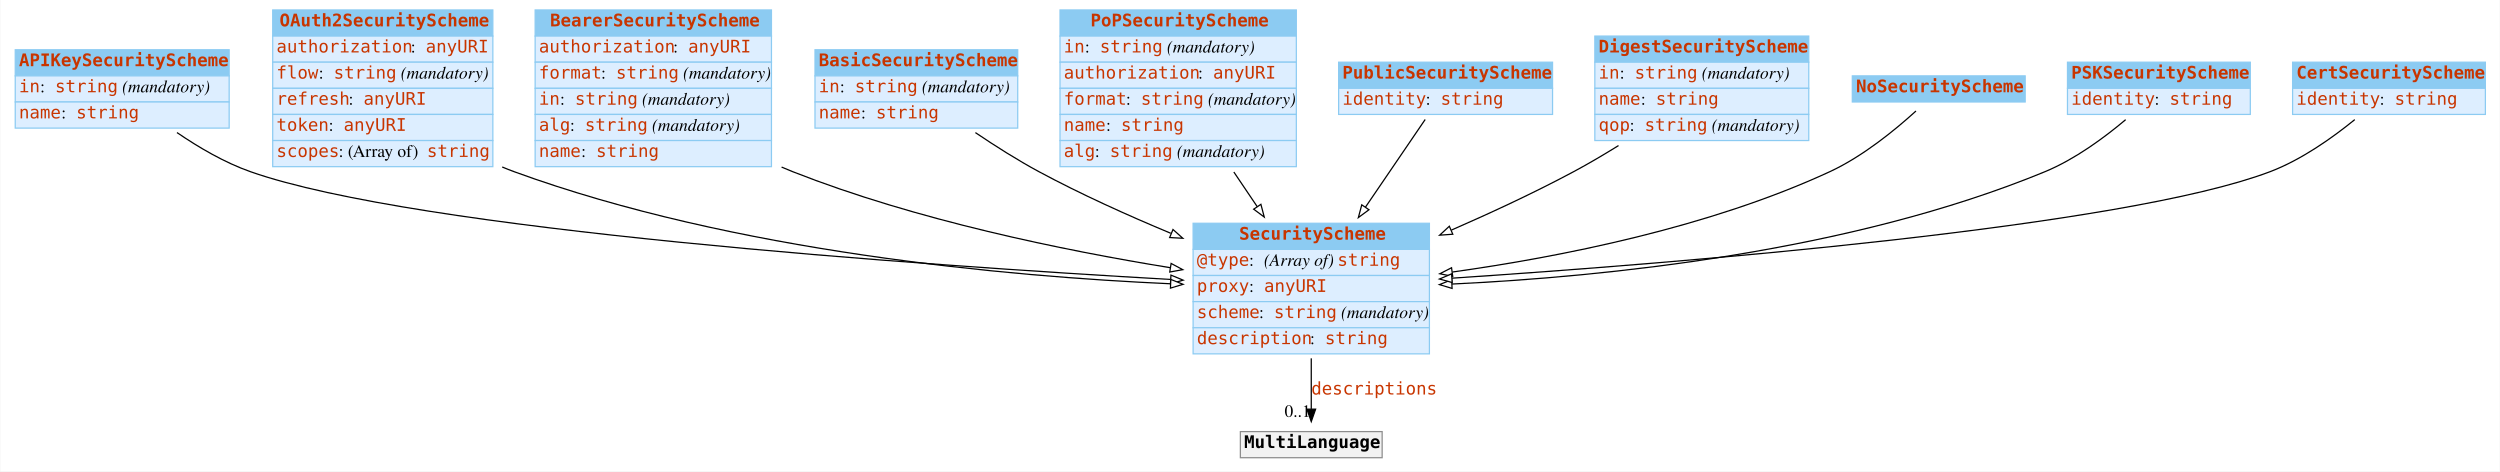
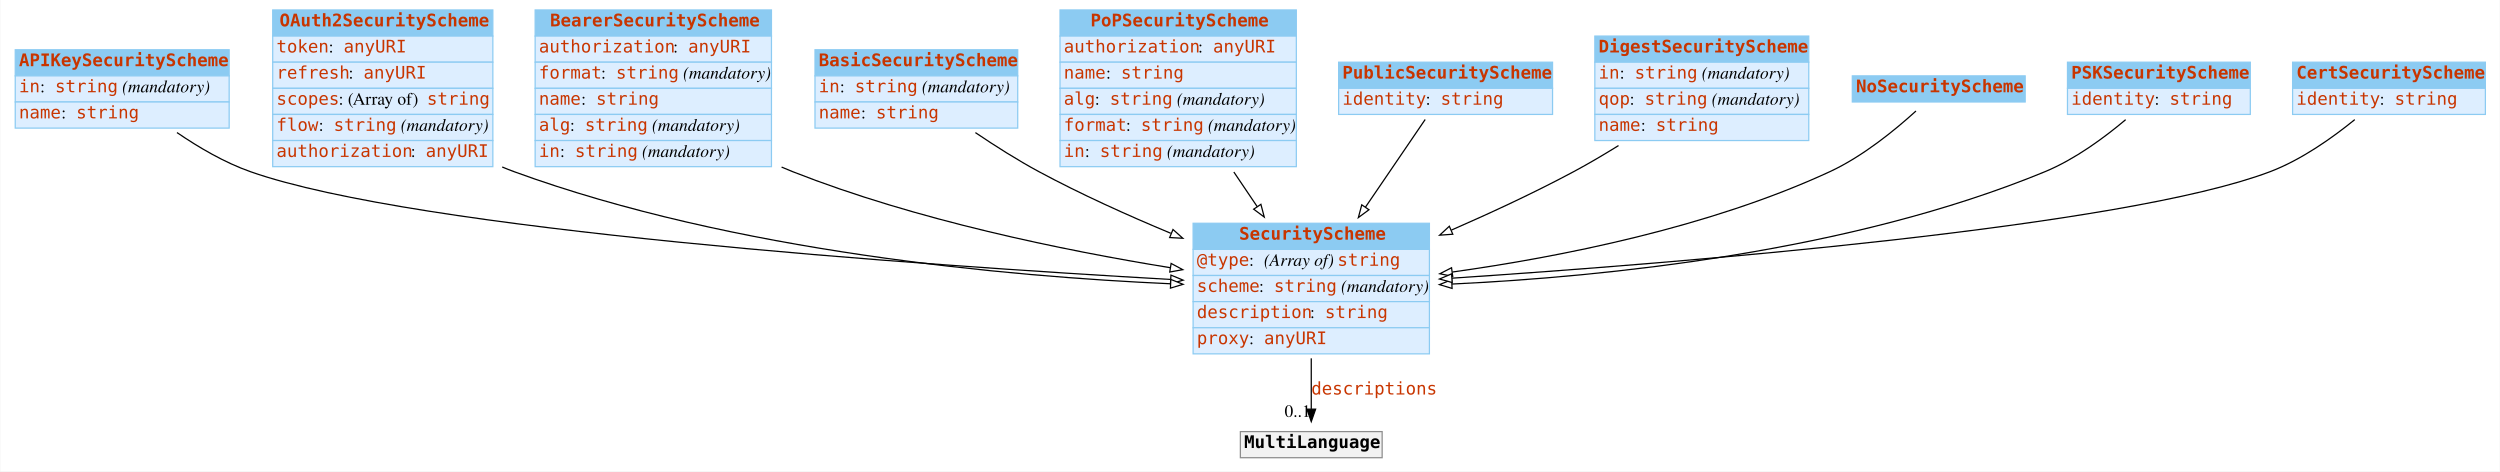
<svg xmlns="http://www.w3.org/2000/svg" width="2010pt" height="379pt" viewBox="0.00 0.00 2009.50 379.00">
  <g id="graph0" class="graph" transform="scale(1 1) rotate(0) translate(4 375)">
    <polygon fill="white" stroke="none" points="-4,4 -4,-375 2005.5,-375 2005.5,4 -4,4" />
    <g id="node1" class="node">
      <polygon fill="#8ccbf2" stroke="none" points="8,-314 8,-335 180,-335 180,-314 8,-314" />
      <polygon fill="none" stroke="#8ccbf2" points="8,-314 8,-335 180,-335 180,-314 8,-314" />
      <text text-anchor="start" x="11" y="-321.8" font-family="mono" font-weight="bold" font-size="14.00" fill="#c83500">APIKeySecurityScheme</text>
      <polygon fill="#ddeeff" stroke="none" points="8,-293 8,-314 180,-314 180,-293 8,-293" />
      <polygon fill="none" stroke="#8ccbf2" points="8,-293 8,-314 180,-314 180,-293 8,-293" />
      <text text-anchor="start" x="11" y="-300.8" font-family="mono" font-size="14.00" fill="#c83500">in</text>
      <text text-anchor="start" x="28" y="-300.8" font-family="Times,serif" font-size="14.00"> : </text>
      <text text-anchor="start" x="40" y="-300.8" font-family="mono" font-size="14.00" fill="#c83500">string</text>
      <text text-anchor="start" x="90" y="-300.8" font-family="Times,serif" font-size="14.00"> </text>
      <text text-anchor="start" x="94" y="-300.8" font-family="Times,serif" font-style="italic" font-size="14.00">(mandatory)</text>
      <polygon fill="#ddeeff" stroke="none" points="8,-272 8,-293 180,-293 180,-272 8,-272" />
      <polygon fill="none" stroke="#8ccbf2" points="8,-272 8,-293 180,-293 180,-272 8,-272" />
      <text text-anchor="start" x="11" y="-279.8" font-family="mono" font-size="14.00" fill="#c83500">name</text>
      <text text-anchor="start" x="45" y="-279.8" font-family="Times,serif" font-size="14.00"> : </text>
      <text text-anchor="start" x="57" y="-279.8" font-family="mono" font-size="14.00" fill="#c83500">string</text>
    </g>
    <g id="node3" class="node">
      <polygon fill="#8ccbf2" stroke="none" points="955,-174.5 955,-195.5 1145,-195.5 1145,-174.5 955,-174.5" />
      <polygon fill="none" stroke="#8ccbf2" points="955,-174.5 955,-195.5 1145,-195.5 1145,-174.5 955,-174.5" />
      <text text-anchor="start" x="992" y="-182.3" font-family="mono" font-weight="bold" font-size="14.00" fill="#c83500">SecurityScheme</text>
      <polygon fill="#ddeeff" stroke="none" points="955,-153.5 955,-174.5 1145,-174.5 1145,-153.5 955,-153.5" />
      <polygon fill="none" stroke="#8ccbf2" points="955,-153.5 955,-174.5 1145,-174.5 1145,-153.5 955,-153.5" />
      <text text-anchor="start" x="958" y="-161.3" font-family="mono" font-size="14.00" fill="#c83500">@type</text>
      <text text-anchor="start" x="1000" y="-161.3" font-family="Times,serif" font-size="14.00"> : </text>
      <text text-anchor="start" x="1012" y="-161.3" font-family="Times,serif" font-style="italic" font-size="14.00">(Array of) </text>
      <text text-anchor="start" x="1071" y="-161.3" font-family="mono" font-size="14.00" fill="#c83500">string</text>
      <polygon fill="#ddeeff" stroke="none" points="955,-132.5 955,-153.5 1145,-153.5 1145,-132.5 955,-132.5" />
      <polygon fill="none" stroke="#8ccbf2" points="955,-132.5 955,-153.5 1145,-153.5 1145,-132.5 955,-132.5" />
-       <text text-anchor="start" x="958" y="-140.3" font-family="mono" font-size="14.00" fill="#c83500">proxy</text>
-       <text text-anchor="start" x="1000" y="-140.3" font-family="Times,serif" font-size="14.00"> : </text>
-       <text text-anchor="start" x="1012" y="-140.3" font-family="mono" font-size="14.00" fill="#c83500">anyURI</text>
+       <text text-anchor="start" x="958" y="-140.3" font-family="mono" font-size="14.00" fill="#c83500">scheme</text>
+       <text text-anchor="start" x="1008" y="-140.3" font-family="Times,serif" font-size="14.00"> : </text>
+       <text text-anchor="start" x="1020" y="-140.3" font-family="mono" font-size="14.00" fill="#c83500">string</text>
+       <text text-anchor="start" x="1070" y="-140.3" font-family="Times,serif" font-size="14.00"> </text>
+       <text text-anchor="start" x="1074" y="-140.3" font-family="Times,serif" font-style="italic" font-size="14.00">(mandatory)</text>
      <polygon fill="#ddeeff" stroke="none" points="955,-111.5 955,-132.5 1145,-132.5 1145,-111.5 955,-111.5" />
      <polygon fill="none" stroke="#8ccbf2" points="955,-111.5 955,-132.5 1145,-132.5 1145,-111.5 955,-111.5" />
-       <text text-anchor="start" x="958" y="-119.3" font-family="mono" font-size="14.00" fill="#c83500">scheme</text>
-       <text text-anchor="start" x="1008" y="-119.3" font-family="Times,serif" font-size="14.00"> : </text>
-       <text text-anchor="start" x="1020" y="-119.3" font-family="mono" font-size="14.00" fill="#c83500">string</text>
-       <text text-anchor="start" x="1070" y="-119.3" font-family="Times,serif" font-size="14.00"> </text>
-       <text text-anchor="start" x="1074" y="-119.3" font-family="Times,serif" font-style="italic" font-size="14.00">(mandatory)</text>
+       <text text-anchor="start" x="958" y="-119.3" font-family="mono" font-size="14.00" fill="#c83500">description</text>
+       <text text-anchor="start" x="1049" y="-119.3" font-family="Times,serif" font-size="14.00"> : </text>
+       <text text-anchor="start" x="1061" y="-119.3" font-family="mono" font-size="14.00" fill="#c83500">string</text>
      <polygon fill="#ddeeff" stroke="none" points="955,-90.5 955,-111.5 1145,-111.5 1145,-90.5 955,-90.5" />
      <polygon fill="none" stroke="#8ccbf2" points="955,-90.5 955,-111.5 1145,-111.5 1145,-90.5 955,-90.5" />
-       <text text-anchor="start" x="958" y="-98.3" font-family="mono" font-size="14.00" fill="#c83500">description</text>
-       <text text-anchor="start" x="1049" y="-98.3" font-family="Times,serif" font-size="14.00"> : </text>
-       <text text-anchor="start" x="1061" y="-98.3" font-family="mono" font-size="14.00" fill="#c83500">string</text>
+       <text text-anchor="start" x="958" y="-98.3" font-family="mono" font-size="14.00" fill="#c83500">proxy</text>
+       <text text-anchor="start" x="1000" y="-98.3" font-family="Times,serif" font-size="14.00"> : </text>
+       <text text-anchor="start" x="1012" y="-98.3" font-family="mono" font-size="14.00" fill="#c83500">anyURI</text>
    </g>
    <g id="edge4" class="edge">
      <path fill="none" stroke="black" d="M138.036,-268.422C155.465,-256.496 176.269,-244.309 197,-237 330.682,-189.871 737.032,-161.693 936.753,-150.336" />
      <polygon fill="white" stroke="black" points="937.194,-153.817 946.981,-149.759 936.799,-146.828 937.194,-153.817" />
    </g>
    <g id="node2" class="node">
      <polygon fill="#8ccbf2" stroke="none" points="215,-346 215,-367 392,-367 392,-346 215,-346" />
      <polygon fill="none" stroke="#8ccbf2" points="215,-346 215,-367 392,-367 392,-346 215,-346" />
      <text text-anchor="start" x="220.5" y="-353.8" font-family="mono" font-weight="bold" font-size="14.00" fill="#c83500">OAuth2SecurityScheme</text>
      <polygon fill="#ddeeff" stroke="none" points="215,-325 215,-346 392,-346 392,-325 215,-325" />
      <polygon fill="none" stroke="#8ccbf2" points="215,-325 215,-346 392,-346 392,-325 215,-325" />
-       <text text-anchor="start" x="218" y="-332.8" font-family="mono" font-size="14.00" fill="#c83500">authorization</text>
-       <text text-anchor="start" x="326" y="-332.8" font-family="Times,serif" font-size="14.00"> : </text>
-       <text text-anchor="start" x="338" y="-332.8" font-family="mono" font-size="14.00" fill="#c83500">anyURI</text>
+       <text text-anchor="start" x="218" y="-332.8" font-family="mono" font-size="14.00" fill="#c83500">token</text>
+       <text text-anchor="start" x="260" y="-332.8" font-family="Times,serif" font-size="14.00"> : </text>
+       <text text-anchor="start" x="272" y="-332.8" font-family="mono" font-size="14.00" fill="#c83500">anyURI</text>
      <polygon fill="#ddeeff" stroke="none" points="215,-304 215,-325 392,-325 392,-304 215,-304" />
      <polygon fill="none" stroke="#8ccbf2" points="215,-304 215,-325 392,-325 392,-304 215,-304" />
-       <text text-anchor="start" x="218" y="-311.8" font-family="mono" font-size="14.00" fill="#c83500">flow</text>
-       <text text-anchor="start" x="252" y="-311.8" font-family="Times,serif" font-size="14.00"> : </text>
-       <text text-anchor="start" x="264" y="-311.8" font-family="mono" font-size="14.00" fill="#c83500">string</text>
-       <text text-anchor="start" x="314" y="-311.8" font-family="Times,serif" font-size="14.00"> </text>
-       <text text-anchor="start" x="318" y="-311.8" font-family="Times,serif" font-style="italic" font-size="14.00">(mandatory)</text>
+       <text text-anchor="start" x="218" y="-311.8" font-family="mono" font-size="14.00" fill="#c83500">refresh</text>
+       <text text-anchor="start" x="276" y="-311.8" font-family="Times,serif" font-size="14.00"> : </text>
+       <text text-anchor="start" x="288" y="-311.8" font-family="mono" font-size="14.00" fill="#c83500">anyURI</text>
      <polygon fill="#ddeeff" stroke="none" points="215,-283 215,-304 392,-304 392,-283 215,-283" />
      <polygon fill="none" stroke="#8ccbf2" points="215,-283 215,-304 392,-304 392,-283 215,-283" />
-       <text text-anchor="start" x="218" y="-290.8" font-family="mono" font-size="14.00" fill="#c83500">refresh</text>
-       <text text-anchor="start" x="276" y="-290.8" font-family="Times,serif" font-size="14.00"> : </text>
-       <text text-anchor="start" x="288" y="-290.8" font-family="mono" font-size="14.00" fill="#c83500">anyURI</text>
+       <text text-anchor="start" x="218" y="-290.8" font-family="mono" font-size="14.00" fill="#c83500">scopes</text>
+       <text text-anchor="start" x="268" y="-290.8" font-family="Times,serif" font-size="14.00"> : (Array of) </text>
+       <text text-anchor="start" x="339" y="-290.8" font-family="mono" font-size="14.00" fill="#c83500">string</text>
      <polygon fill="#ddeeff" stroke="none" points="215,-262 215,-283 392,-283 392,-262 215,-262" />
      <polygon fill="none" stroke="#8ccbf2" points="215,-262 215,-283 392,-283 392,-262 215,-262" />
-       <text text-anchor="start" x="218" y="-269.8" font-family="mono" font-size="14.00" fill="#c83500">token</text>
-       <text text-anchor="start" x="260" y="-269.8" font-family="Times,serif" font-size="14.00"> : </text>
-       <text text-anchor="start" x="272" y="-269.8" font-family="mono" font-size="14.00" fill="#c83500">anyURI</text>
+       <text text-anchor="start" x="218" y="-269.8" font-family="mono" font-size="14.00" fill="#c83500">flow</text>
+       <text text-anchor="start" x="252" y="-269.8" font-family="Times,serif" font-size="14.00"> : </text>
+       <text text-anchor="start" x="264" y="-269.8" font-family="mono" font-size="14.00" fill="#c83500">string</text>
+       <text text-anchor="start" x="314" y="-269.8" font-family="Times,serif" font-size="14.00"> </text>
+       <text text-anchor="start" x="318" y="-269.8" font-family="Times,serif" font-style="italic" font-size="14.00">(mandatory)</text>
      <polygon fill="#ddeeff" stroke="none" points="215,-241 215,-262 392,-262 392,-241 215,-241" />
      <polygon fill="none" stroke="#8ccbf2" points="215,-241 215,-262 392,-262 392,-241 215,-241" />
-       <text text-anchor="start" x="218" y="-248.8" font-family="mono" font-size="14.00" fill="#c83500">scopes</text>
-       <text text-anchor="start" x="268" y="-248.8" font-family="Times,serif" font-size="14.00"> : (Array of) </text>
-       <text text-anchor="start" x="339" y="-248.8" font-family="mono" font-size="14.00" fill="#c83500">string</text>
+       <text text-anchor="start" x="218" y="-248.8" font-family="mono" font-size="14.00" fill="#c83500">authorization</text>
+       <text text-anchor="start" x="326" y="-248.8" font-family="Times,serif" font-size="14.00"> : </text>
+       <text text-anchor="start" x="338" y="-248.8" font-family="mono" font-size="14.00" fill="#c83500">anyURI</text>
    </g>
    <g id="edge8" class="edge">
      <path fill="none" stroke="black" d="M399.524,-240.748C402.681,-239.407 405.844,-238.153 409,-237 586.048,-172.351 806.079,-152.706 936.885,-146.846" />
      <polygon fill="white" stroke="black" points="937.084,-150.341 946.925,-146.416 936.784,-143.348 937.084,-150.341" />
    </g>
    <g id="node12" class="node">
      <polygon fill="#f2f2f2" stroke="none" points="993,-7 993,-28 1107,-28 1107,-7 993,-7" />
      <polygon fill="none" stroke="#8c8c8c" points="993,-7 993,-28 1107,-28 1107,-7 993,-7" />
      <text text-anchor="start" x="996" y="-14.8" font-family="mono" font-weight="bold" font-size="14.00">MultiLanguage</text>
    </g>
    <g id="edge1" class="edge">
      <path fill="none" stroke="black" d="M1050,-86.892C1050,-72.775 1050,-58.225 1050,-46.234" />
      <polygon fill="black" stroke="black" points="1053.5,-46.026 1050,-36.026 1046.5,-46.026 1053.5,-46.026" />
      <text text-anchor="start" x="1050" y="-57.8" font-family="mono" font-size="14.00" fill="#c83500">descriptions</text>
      <text text-anchor="middle" x="1039" y="-39.826" font-family="Times,serif" font-size="14.00">0..1</text>
    </g>
    <g id="node4" class="node">
      <polygon fill="#8ccbf2" stroke="none" points="426,-346 426,-367 616,-367 616,-346 426,-346" />
      <polygon fill="none" stroke="#8ccbf2" points="426,-346 426,-367 616,-367 616,-346 426,-346" />
      <text text-anchor="start" x="438" y="-353.8" font-family="mono" font-weight="bold" font-size="14.00" fill="#c83500">BearerSecurityScheme</text>
      <polygon fill="#ddeeff" stroke="none" points="426,-325 426,-346 616,-346 616,-325 426,-325" />
      <polygon fill="none" stroke="#8ccbf2" points="426,-325 426,-346 616,-346 616,-325 426,-325" />
      <text text-anchor="start" x="429" y="-332.8" font-family="mono" font-size="14.00" fill="#c83500">authorization</text>
      <text text-anchor="start" x="537" y="-332.8" font-family="Times,serif" font-size="14.00"> : </text>
      <text text-anchor="start" x="549" y="-332.8" font-family="mono" font-size="14.00" fill="#c83500">anyURI</text>
      <polygon fill="#ddeeff" stroke="none" points="426,-304 426,-325 616,-325 616,-304 426,-304" />
      <polygon fill="none" stroke="#8ccbf2" points="426,-304 426,-325 616,-325 616,-304 426,-304" />
      <text text-anchor="start" x="429" y="-311.8" font-family="mono" font-size="14.00" fill="#c83500">format</text>
      <text text-anchor="start" x="479" y="-311.8" font-family="Times,serif" font-size="14.00"> : </text>
      <text text-anchor="start" x="491" y="-311.8" font-family="mono" font-size="14.00" fill="#c83500">string</text>
      <text text-anchor="start" x="541" y="-311.8" font-family="Times,serif" font-size="14.00"> </text>
      <text text-anchor="start" x="545" y="-311.8" font-family="Times,serif" font-style="italic" font-size="14.00">(mandatory)</text>
      <polygon fill="#ddeeff" stroke="none" points="426,-283 426,-304 616,-304 616,-283 426,-283" />
      <polygon fill="none" stroke="#8ccbf2" points="426,-283 426,-304 616,-304 616,-283 426,-283" />
-       <text text-anchor="start" x="429" y="-290.8" font-family="mono" font-size="14.00" fill="#c83500">in</text>
-       <text text-anchor="start" x="446" y="-290.8" font-family="Times,serif" font-size="14.00"> : </text>
-       <text text-anchor="start" x="458" y="-290.8" font-family="mono" font-size="14.00" fill="#c83500">string</text>
-       <text text-anchor="start" x="508" y="-290.8" font-family="Times,serif" font-size="14.00"> </text>
-       <text text-anchor="start" x="512" y="-290.8" font-family="Times,serif" font-style="italic" font-size="14.00">(mandatory)</text>
+       <text text-anchor="start" x="429" y="-290.8" font-family="mono" font-size="14.00" fill="#c83500">name</text>
+       <text text-anchor="start" x="463" y="-290.8" font-family="Times,serif" font-size="14.00"> : </text>
+       <text text-anchor="start" x="475" y="-290.8" font-family="mono" font-size="14.00" fill="#c83500">string</text>
      <polygon fill="#ddeeff" stroke="none" points="426,-262 426,-283 616,-283 616,-262 426,-262" />
      <polygon fill="none" stroke="#8ccbf2" points="426,-262 426,-283 616,-283 616,-262 426,-262" />
      <text text-anchor="start" x="429" y="-269.8" font-family="mono" font-size="14.00" fill="#c83500">alg</text>
      <text text-anchor="start" x="454" y="-269.8" font-family="Times,serif" font-size="14.00"> : </text>
      <text text-anchor="start" x="466" y="-269.8" font-family="mono" font-size="14.00" fill="#c83500">string</text>
      <text text-anchor="start" x="516" y="-269.8" font-family="Times,serif" font-size="14.00"> </text>
      <text text-anchor="start" x="520" y="-269.8" font-family="Times,serif" font-style="italic" font-size="14.00">(mandatory)</text>
      <polygon fill="#ddeeff" stroke="none" points="426,-241 426,-262 616,-262 616,-241 426,-241" />
      <polygon fill="none" stroke="#8ccbf2" points="426,-241 426,-262 616,-262 616,-241 426,-241" />
-       <text text-anchor="start" x="429" y="-248.8" font-family="mono" font-size="14.00" fill="#c83500">name</text>
-       <text text-anchor="start" x="463" y="-248.8" font-family="Times,serif" font-size="14.00"> : </text>
-       <text text-anchor="start" x="475" y="-248.8" font-family="mono" font-size="14.00" fill="#c83500">string</text>
+       <text text-anchor="start" x="429" y="-248.8" font-family="mono" font-size="14.00" fill="#c83500">in</text>
+       <text text-anchor="start" x="446" y="-248.8" font-family="Times,serif" font-size="14.00"> : </text>
+       <text text-anchor="start" x="458" y="-248.8" font-family="mono" font-size="14.00" fill="#c83500">string</text>
+       <text text-anchor="start" x="508" y="-248.8" font-family="Times,serif" font-size="14.00"> </text>
+       <text text-anchor="start" x="512" y="-248.8" font-family="Times,serif" font-style="italic" font-size="14.00">(mandatory)</text>
    </g>
    <g id="edge9" class="edge">
      <path fill="none" stroke="black" d="M624.151,-240.676C627.107,-239.388 630.06,-238.158 633,-237 732.048,-197.967 851.15,-173.622 936.662,-159.767" />
      <polygon fill="white" stroke="black" points="937.336,-163.204 946.658,-158.171 936.231,-156.292 937.336,-163.204" />
    </g>
    <g id="node5" class="node">
      <polygon fill="#8ccbf2" stroke="none" points="651,-314 651,-335 814,-335 814,-314 651,-314" />
      <polygon fill="none" stroke="#8ccbf2" points="651,-314 651,-335 814,-335 814,-314 651,-314" />
      <text text-anchor="start" x="654" y="-321.8" font-family="mono" font-weight="bold" font-size="14.00" fill="#c83500">BasicSecurityScheme</text>
      <polygon fill="#ddeeff" stroke="none" points="651,-293 651,-314 814,-314 814,-293 651,-293" />
      <polygon fill="none" stroke="#8ccbf2" points="651,-293 651,-314 814,-314 814,-293 651,-293" />
      <text text-anchor="start" x="654" y="-300.8" font-family="mono" font-size="14.00" fill="#c83500">in</text>
      <text text-anchor="start" x="671" y="-300.8" font-family="Times,serif" font-size="14.00"> : </text>
      <text text-anchor="start" x="683" y="-300.8" font-family="mono" font-size="14.00" fill="#c83500">string</text>
      <text text-anchor="start" x="733" y="-300.8" font-family="Times,serif" font-size="14.00"> </text>
      <text text-anchor="start" x="737" y="-300.8" font-family="Times,serif" font-style="italic" font-size="14.00">(mandatory)</text>
      <polygon fill="#ddeeff" stroke="none" points="651,-272 651,-293 814,-293 814,-272 651,-272" />
      <polygon fill="none" stroke="#8ccbf2" points="651,-272 651,-293 814,-293 814,-272 651,-272" />
      <text text-anchor="start" x="654" y="-279.8" font-family="mono" font-size="14.00" fill="#c83500">name</text>
      <text text-anchor="start" x="688" y="-279.8" font-family="Times,serif" font-size="14.00"> : </text>
      <text text-anchor="start" x="700" y="-279.8" font-family="mono" font-size="14.00" fill="#c83500">string</text>
    </g>
    <g id="edge6" class="edge">
      <path fill="none" stroke="black" d="M779.967,-268.388C795.823,-257.668 813.812,-246.253 831,-237 864.551,-218.939 902.385,-201.875 937.049,-187.437" />
      <polygon fill="white" stroke="black" points="938.829,-190.489 946.735,-183.436 936.157,-184.019 938.829,-190.489" />
    </g>
    <g id="node6" class="node">
      <polygon fill="#8ccbf2" stroke="none" points="848,-346 848,-367 1038,-367 1038,-346 848,-346" />
      <polygon fill="none" stroke="#8ccbf2" points="848,-346 848,-367 1038,-367 1038,-346 848,-346" />
      <text text-anchor="start" x="872.5" y="-353.8" font-family="mono" font-weight="bold" font-size="14.00" fill="#c83500">PoPSecurityScheme</text>
      <polygon fill="#ddeeff" stroke="none" points="848,-325 848,-346 1038,-346 1038,-325 848,-325" />
      <polygon fill="none" stroke="#8ccbf2" points="848,-325 848,-346 1038,-346 1038,-325 848,-325" />
-       <text text-anchor="start" x="851" y="-332.8" font-family="mono" font-size="14.00" fill="#c83500">in</text>
-       <text text-anchor="start" x="868" y="-332.8" font-family="Times,serif" font-size="14.00"> : </text>
-       <text text-anchor="start" x="880" y="-332.8" font-family="mono" font-size="14.00" fill="#c83500">string</text>
-       <text text-anchor="start" x="930" y="-332.8" font-family="Times,serif" font-size="14.00"> </text>
-       <text text-anchor="start" x="934" y="-332.8" font-family="Times,serif" font-style="italic" font-size="14.00">(mandatory)</text>
+       <text text-anchor="start" x="851" y="-332.8" font-family="mono" font-size="14.00" fill="#c83500">authorization</text>
+       <text text-anchor="start" x="959" y="-332.8" font-family="Times,serif" font-size="14.00"> : </text>
+       <text text-anchor="start" x="971" y="-332.8" font-family="mono" font-size="14.00" fill="#c83500">anyURI</text>
      <polygon fill="#ddeeff" stroke="none" points="848,-304 848,-325 1038,-325 1038,-304 848,-304" />
      <polygon fill="none" stroke="#8ccbf2" points="848,-304 848,-325 1038,-325 1038,-304 848,-304" />
-       <text text-anchor="start" x="851" y="-311.8" font-family="mono" font-size="14.00" fill="#c83500">authorization</text>
-       <text text-anchor="start" x="959" y="-311.8" font-family="Times,serif" font-size="14.00"> : </text>
-       <text text-anchor="start" x="971" y="-311.8" font-family="mono" font-size="14.00" fill="#c83500">anyURI</text>
+       <text text-anchor="start" x="851" y="-311.8" font-family="mono" font-size="14.00" fill="#c83500">name</text>
+       <text text-anchor="start" x="885" y="-311.8" font-family="Times,serif" font-size="14.00"> : </text>
+       <text text-anchor="start" x="897" y="-311.8" font-family="mono" font-size="14.00" fill="#c83500">string</text>
      <polygon fill="#ddeeff" stroke="none" points="848,-283 848,-304 1038,-304 1038,-283 848,-283" />
      <polygon fill="none" stroke="#8ccbf2" points="848,-283 848,-304 1038,-304 1038,-283 848,-283" />
-       <text text-anchor="start" x="851" y="-290.8" font-family="mono" font-size="14.00" fill="#c83500">format</text>
-       <text text-anchor="start" x="901" y="-290.8" font-family="Times,serif" font-size="14.00"> : </text>
-       <text text-anchor="start" x="913" y="-290.8" font-family="mono" font-size="14.00" fill="#c83500">string</text>
-       <text text-anchor="start" x="963" y="-290.8" font-family="Times,serif" font-size="14.00"> </text>
-       <text text-anchor="start" x="967" y="-290.8" font-family="Times,serif" font-style="italic" font-size="14.00">(mandatory)</text>
+       <text text-anchor="start" x="851" y="-290.8" font-family="mono" font-size="14.00" fill="#c83500">alg</text>
+       <text text-anchor="start" x="876" y="-290.8" font-family="Times,serif" font-size="14.00"> : </text>
+       <text text-anchor="start" x="888" y="-290.8" font-family="mono" font-size="14.00" fill="#c83500">string</text>
+       <text text-anchor="start" x="938" y="-290.8" font-family="Times,serif" font-size="14.00"> </text>
+       <text text-anchor="start" x="942" y="-290.8" font-family="Times,serif" font-style="italic" font-size="14.00">(mandatory)</text>
      <polygon fill="#ddeeff" stroke="none" points="848,-262 848,-283 1038,-283 1038,-262 848,-262" />
      <polygon fill="none" stroke="#8ccbf2" points="848,-262 848,-283 1038,-283 1038,-262 848,-262" />
-       <text text-anchor="start" x="851" y="-269.8" font-family="mono" font-size="14.00" fill="#c83500">name</text>
-       <text text-anchor="start" x="885" y="-269.8" font-family="Times,serif" font-size="14.00"> : </text>
-       <text text-anchor="start" x="897" y="-269.8" font-family="mono" font-size="14.00" fill="#c83500">string</text>
+       <text text-anchor="start" x="851" y="-269.8" font-family="mono" font-size="14.00" fill="#c83500">format</text>
+       <text text-anchor="start" x="901" y="-269.8" font-family="Times,serif" font-size="14.00"> : </text>
+       <text text-anchor="start" x="913" y="-269.8" font-family="mono" font-size="14.00" fill="#c83500">string</text>
+       <text text-anchor="start" x="963" y="-269.8" font-family="Times,serif" font-size="14.00"> </text>
+       <text text-anchor="start" x="967" y="-269.8" font-family="Times,serif" font-style="italic" font-size="14.00">(mandatory)</text>
      <polygon fill="#ddeeff" stroke="none" points="848,-241 848,-262 1038,-262 1038,-241 848,-241" />
      <polygon fill="none" stroke="#8ccbf2" points="848,-241 848,-262 1038,-262 1038,-241 848,-241" />
-       <text text-anchor="start" x="851" y="-248.8" font-family="mono" font-size="14.00" fill="#c83500">alg</text>
-       <text text-anchor="start" x="876" y="-248.8" font-family="Times,serif" font-size="14.00"> : </text>
-       <text text-anchor="start" x="888" y="-248.8" font-family="mono" font-size="14.00" fill="#c83500">string</text>
-       <text text-anchor="start" x="938" y="-248.8" font-family="Times,serif" font-size="14.00"> </text>
-       <text text-anchor="start" x="942" y="-248.8" font-family="Times,serif" font-style="italic" font-size="14.00">(mandatory)</text>
+       <text text-anchor="start" x="851" y="-248.8" font-family="mono" font-size="14.00" fill="#c83500">in</text>
+       <text text-anchor="start" x="868" y="-248.8" font-family="Times,serif" font-size="14.00"> : </text>
+       <text text-anchor="start" x="880" y="-248.8" font-family="mono" font-size="14.00" fill="#c83500">string</text>
+       <text text-anchor="start" x="930" y="-248.8" font-family="Times,serif" font-size="14.00"> </text>
+       <text text-anchor="start" x="934" y="-248.8" font-family="Times,serif" font-style="italic" font-size="14.00">(mandatory)</text>
    </g>
    <g id="edge3" class="edge">
      <path fill="none" stroke="black" d="M987.758,-236.7C993.984,-227.477 1000.37,-218.014 1006.57,-208.829" />
      <polygon fill="white" stroke="black" points="1009.51,-210.732 1012.21,-200.486 1003.71,-206.816 1009.51,-210.732" />
    </g>
    <g id="node7" class="node">
      <polygon fill="#8ccbf2" stroke="none" points="1072,-304 1072,-325 1244,-325 1244,-304 1072,-304" />
      <polygon fill="none" stroke="#8ccbf2" points="1072,-304 1072,-325 1244,-325 1244,-304 1072,-304" />
      <text text-anchor="start" x="1075" y="-311.8" font-family="mono" font-weight="bold" font-size="14.00" fill="#c83500">PublicSecurityScheme</text>
      <polygon fill="#ddeeff" stroke="none" points="1072,-283 1072,-304 1244,-304 1244,-283 1072,-283" />
      <polygon fill="none" stroke="#8ccbf2" points="1072,-283 1072,-304 1244,-304 1244,-283 1072,-283" />
      <text text-anchor="start" x="1075" y="-290.8" font-family="mono" font-size="14.00" fill="#c83500">identity</text>
      <text text-anchor="start" x="1142" y="-290.8" font-family="Times,serif" font-size="14.00"> : </text>
      <text text-anchor="start" x="1154" y="-290.8" font-family="mono" font-size="14.00" fill="#c83500">string</text>
    </g>
    <g id="edge2" class="edge">
      <path fill="none" stroke="black" d="M1141.6,-278.927C1128.82,-260.176 1110.47,-233.243 1093.54,-208.402" />
      <polygon fill="white" stroke="black" points="1096.39,-206.366 1087.87,-200.073 1090.61,-210.308 1096.39,-206.366" />
    </g>
    <g id="node8" class="node">
      <polygon fill="#8ccbf2" stroke="none" points="1278,-325 1278,-346 1450,-346 1450,-325 1278,-325" />
      <polygon fill="none" stroke="#8ccbf2" points="1278,-325 1278,-346 1450,-346 1450,-325 1278,-325" />
      <text text-anchor="start" x="1281" y="-332.8" font-family="mono" font-weight="bold" font-size="14.00" fill="#c83500">DigestSecurityScheme</text>
      <polygon fill="#ddeeff" stroke="none" points="1278,-304 1278,-325 1450,-325 1450,-304 1278,-304" />
      <polygon fill="none" stroke="#8ccbf2" points="1278,-304 1278,-325 1450,-325 1450,-304 1278,-304" />
      <text text-anchor="start" x="1281" y="-311.8" font-family="mono" font-size="14.00" fill="#c83500">in</text>
      <text text-anchor="start" x="1298" y="-311.8" font-family="Times,serif" font-size="14.00"> : </text>
      <text text-anchor="start" x="1310" y="-311.8" font-family="mono" font-size="14.00" fill="#c83500">string</text>
      <text text-anchor="start" x="1360" y="-311.8" font-family="Times,serif" font-size="14.00"> </text>
      <text text-anchor="start" x="1364" y="-311.8" font-family="Times,serif" font-style="italic" font-size="14.00">(mandatory)</text>
      <polygon fill="#ddeeff" stroke="none" points="1278,-283 1278,-304 1450,-304 1450,-283 1278,-283" />
      <polygon fill="none" stroke="#8ccbf2" points="1278,-283 1278,-304 1450,-304 1450,-283 1278,-283" />
-       <text text-anchor="start" x="1281" y="-290.8" font-family="mono" font-size="14.00" fill="#c83500">name</text>
-       <text text-anchor="start" x="1315" y="-290.8" font-family="Times,serif" font-size="14.00"> : </text>
-       <text text-anchor="start" x="1327" y="-290.8" font-family="mono" font-size="14.00" fill="#c83500">string</text>
+       <text text-anchor="start" x="1281" y="-290.8" font-family="mono" font-size="14.00" fill="#c83500">qop</text>
+       <text text-anchor="start" x="1306" y="-290.8" font-family="Times,serif" font-size="14.00"> : </text>
+       <text text-anchor="start" x="1318" y="-290.8" font-family="mono" font-size="14.00" fill="#c83500">string</text>
+       <text text-anchor="start" x="1368" y="-290.8" font-family="Times,serif" font-size="14.00"> </text>
+       <text text-anchor="start" x="1372" y="-290.8" font-family="Times,serif" font-style="italic" font-size="14.00">(mandatory)</text>
      <polygon fill="#ddeeff" stroke="none" points="1278,-262 1278,-283 1450,-283 1450,-262 1278,-262" />
      <polygon fill="none" stroke="#8ccbf2" points="1278,-262 1278,-283 1450,-283 1450,-262 1278,-262" />
-       <text text-anchor="start" x="1281" y="-269.8" font-family="mono" font-size="14.00" fill="#c83500">qop</text>
-       <text text-anchor="start" x="1306" y="-269.8" font-family="Times,serif" font-size="14.00"> : </text>
-       <text text-anchor="start" x="1318" y="-269.8" font-family="mono" font-size="14.00" fill="#c83500">string</text>
-       <text text-anchor="start" x="1368" y="-269.8" font-family="Times,serif" font-size="14.00"> </text>
-       <text text-anchor="start" x="1372" y="-269.8" font-family="Times,serif" font-style="italic" font-size="14.00">(mandatory)</text>
+       <text text-anchor="start" x="1281" y="-269.8" font-family="mono" font-size="14.00" fill="#c83500">name</text>
+       <text text-anchor="start" x="1315" y="-269.8" font-family="Times,serif" font-size="14.00"> : </text>
+       <text text-anchor="start" x="1327" y="-269.8" font-family="mono" font-size="14.00" fill="#c83500">string</text>
    </g>
    <g id="edge5" class="edge">
      <path fill="none" stroke="black" d="M1297.04,-257.965C1285.22,-250.633 1272.89,-243.365 1261,-237 1229.79,-220.291 1194.94,-204.079 1162.69,-190.017" />
      <polygon fill="white" stroke="black" points="1163.79,-186.68 1153.22,-185.917 1161.01,-193.103 1163.79,-186.68" />
    </g>
    <g id="node9" class="node">
      <polygon fill="#8ccbf2" stroke="none" points="1485,-293 1485,-314 1624,-314 1624,-293 1485,-293" />
      <polygon fill="none" stroke="#8ccbf2" points="1485,-293 1485,-314 1624,-314 1624,-293 1485,-293" />
      <text text-anchor="start" x="1488" y="-300.8" font-family="mono" font-weight="bold" font-size="14.00" fill="#c83500">NoSecurityScheme</text>
    </g>
    <g id="edge11" class="edge">
      <path fill="none" stroke="black" d="M1536.19,-285.759C1519.6,-270.66 1493.49,-249.268 1467,-237 1369.91,-192.042 1249.79,-168.378 1163.45,-156.287" />
      <polygon fill="white" stroke="black" points="1163.74,-152.794 1153.36,-154.904 1162.79,-159.729 1163.74,-152.794" />
    </g>
    <g id="node10" class="node">
      <polygon fill="#8ccbf2" stroke="none" points="1658,-304 1658,-325 1805,-325 1805,-304 1658,-304" />
      <polygon fill="none" stroke="#8ccbf2" points="1658,-304 1658,-325 1805,-325 1805,-304 1658,-304" />
      <text text-anchor="start" x="1661" y="-311.8" font-family="mono" font-weight="bold" font-size="14.00" fill="#c83500">PSKSecurityScheme</text>
      <polygon fill="#ddeeff" stroke="none" points="1658,-283 1658,-304 1805,-304 1805,-283 1658,-283" />
      <polygon fill="none" stroke="#8ccbf2" points="1658,-283 1658,-304 1805,-304 1805,-283 1658,-283" />
      <text text-anchor="start" x="1661" y="-290.8" font-family="mono" font-size="14.00" fill="#c83500">identity</text>
      <text text-anchor="start" x="1728" y="-290.8" font-family="Times,serif" font-size="14.00"> : </text>
      <text text-anchor="start" x="1740" y="-290.8" font-family="mono" font-size="14.00" fill="#c83500">string</text>
    </g>
    <g id="edge7" class="edge">
      <path fill="none" stroke="black" d="M1704.78,-278.792C1687.62,-264.332 1663.99,-246.904 1640,-237 1482.93,-172.16 1285.16,-152.43 1163.17,-146.625" />
      <polygon fill="white" stroke="black" points="1163.21,-143.124 1153.07,-146.168 1162.9,-150.117 1163.21,-143.124" />
    </g>
    <g id="node11" class="node">
      <polygon fill="#8ccbf2" stroke="none" points="1839,-304 1839,-325 1994,-325 1994,-304 1839,-304" />
      <polygon fill="none" stroke="#8ccbf2" points="1839,-304 1839,-325 1994,-325 1994,-304 1839,-304" />
      <text text-anchor="start" x="1842" y="-311.8" font-family="mono" font-weight="bold" font-size="14.00" fill="#c83500">CertSecurityScheme</text>
      <polygon fill="#ddeeff" stroke="none" points="1839,-283 1839,-304 1994,-304 1994,-283 1839,-283" />
      <polygon fill="none" stroke="#8ccbf2" points="1839,-283 1839,-304 1994,-304 1994,-283 1839,-283" />
      <text text-anchor="start" x="1842" y="-290.8" font-family="mono" font-size="14.00" fill="#c83500">identity</text>
      <text text-anchor="start" x="1909" y="-290.8" font-family="Times,serif" font-size="14.00"> : </text>
      <text text-anchor="start" x="1921" y="-290.8" font-family="mono" font-size="14.00" fill="#c83500">string</text>
    </g>
    <g id="edge10" class="edge">
      <path fill="none" stroke="black" d="M1888.98,-278.834C1871,-264.198 1846.15,-246.563 1821,-237 1703.37,-192.281 1347.27,-163.592 1163.08,-151.336" />
      <polygon fill="white" stroke="black" points="1163.3,-147.843 1153.09,-150.676 1162.83,-154.828 1163.3,-147.843" />
    </g>
  </g>
</svg>
